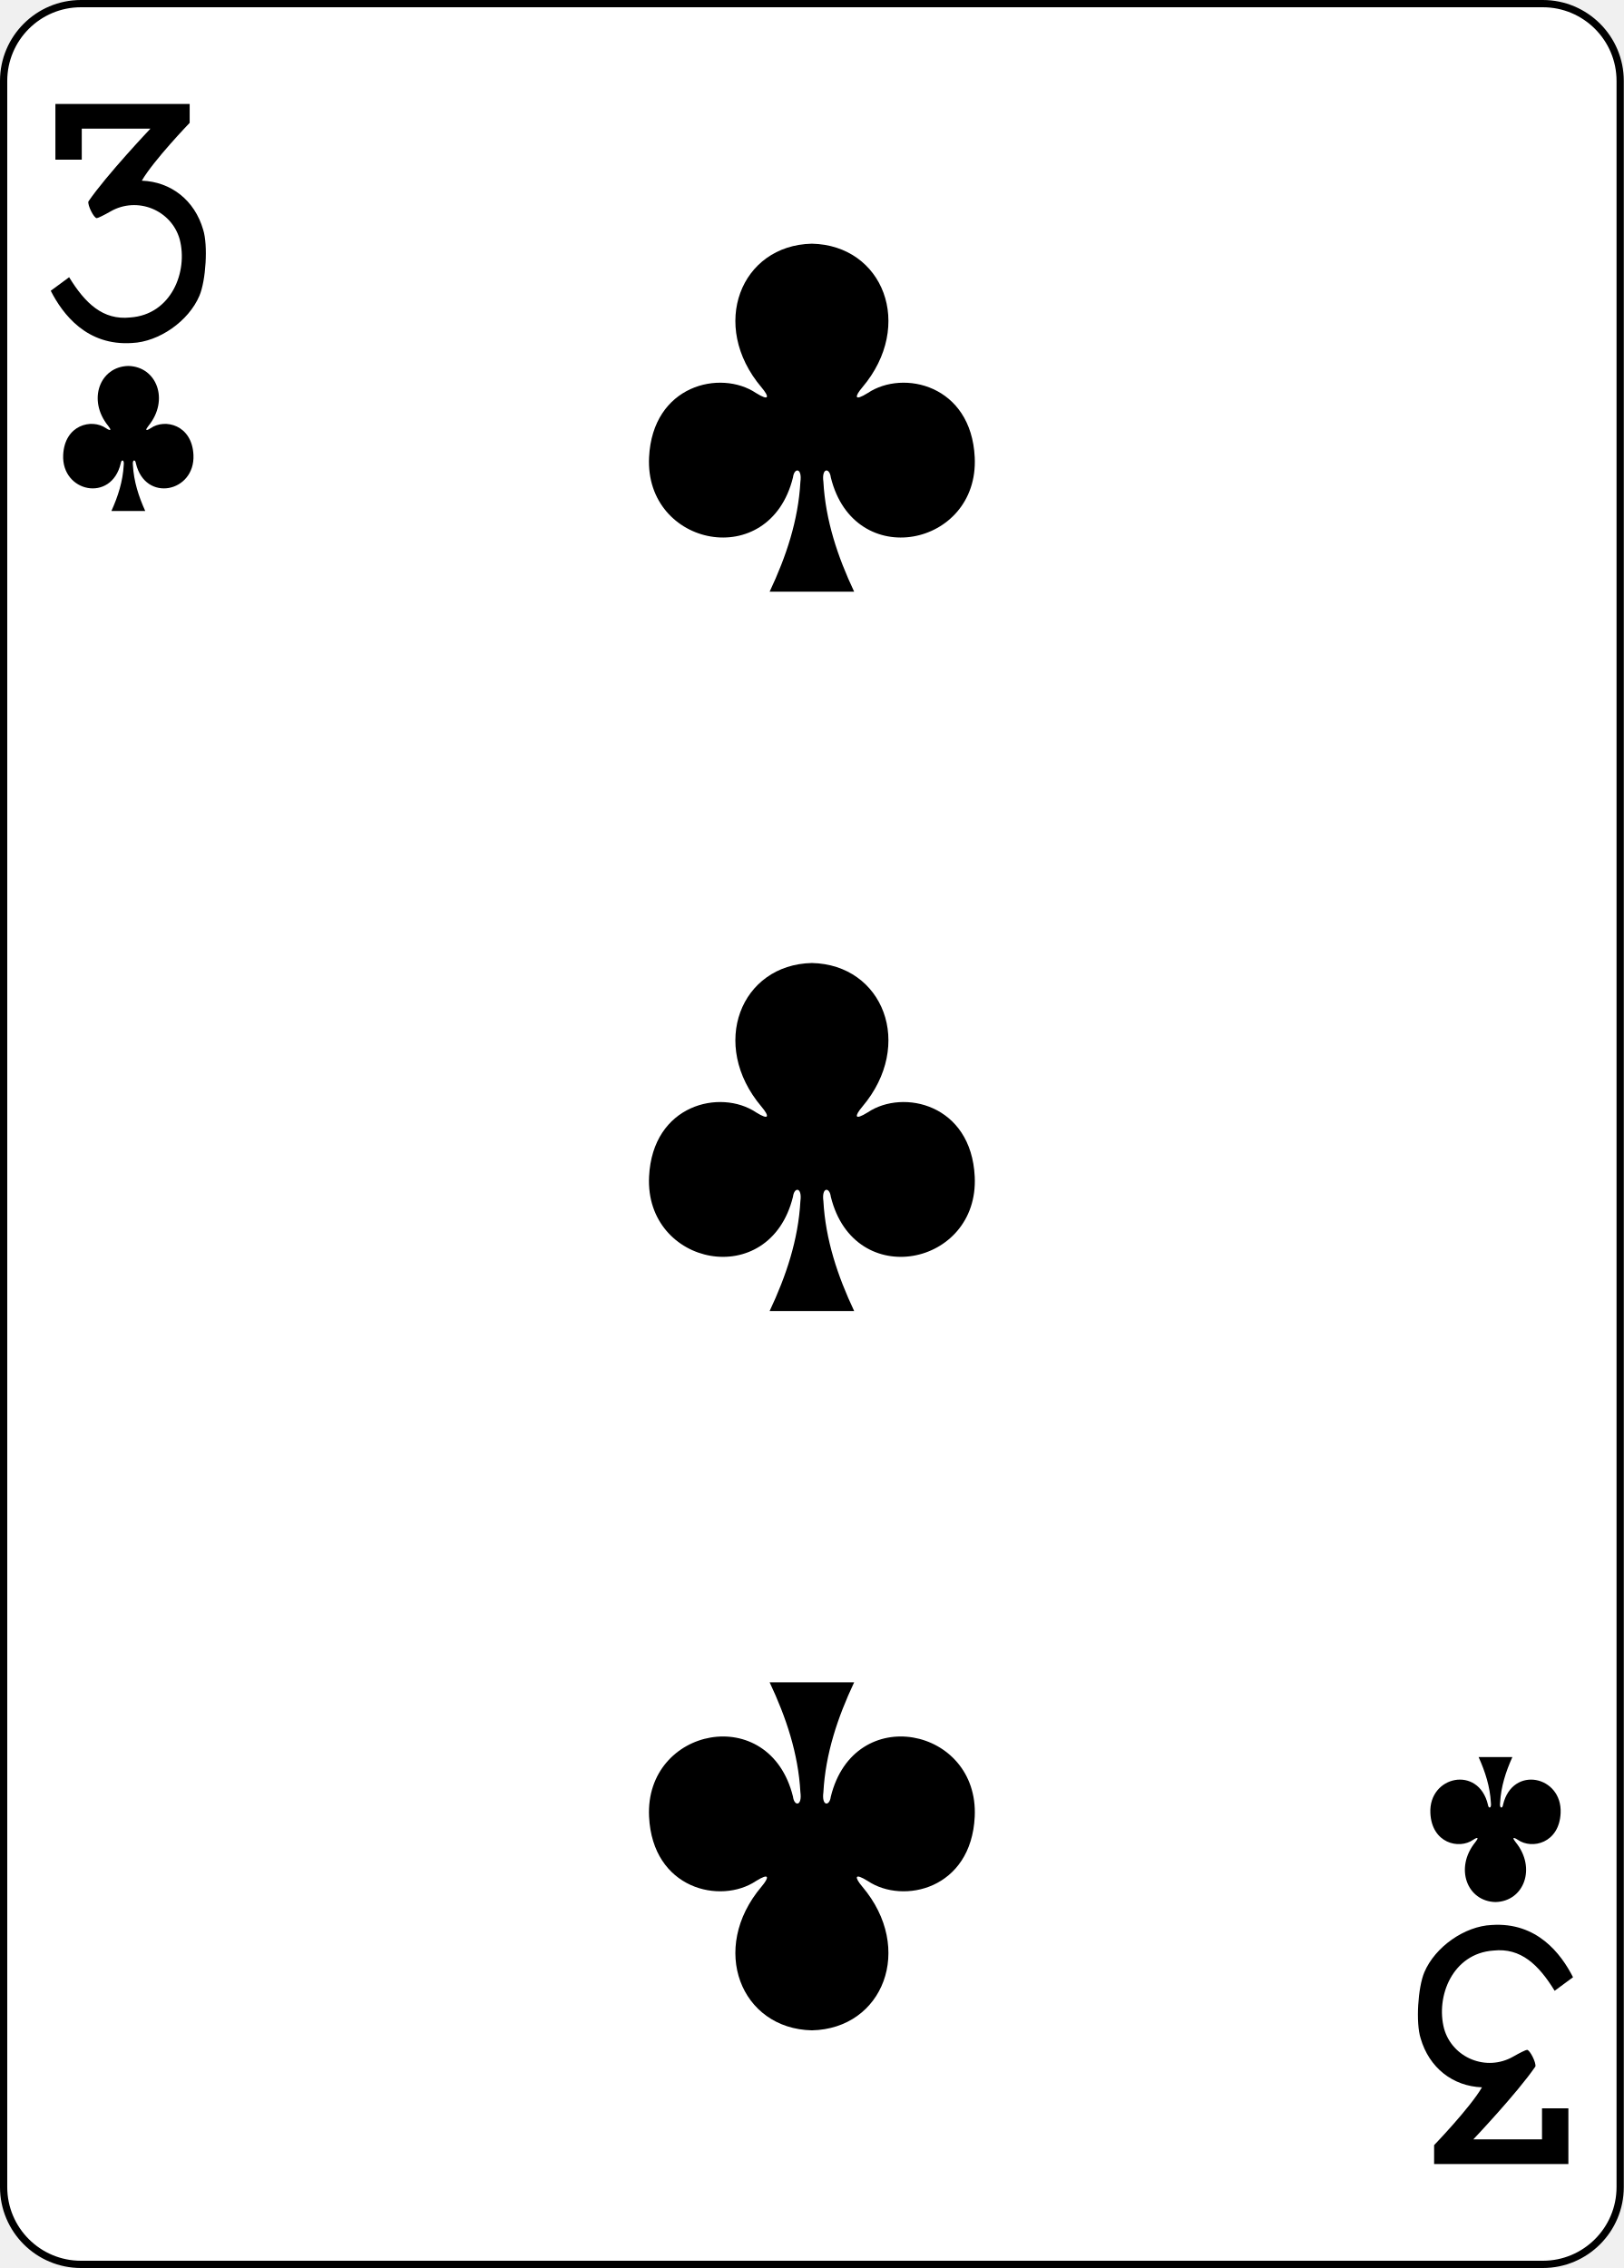
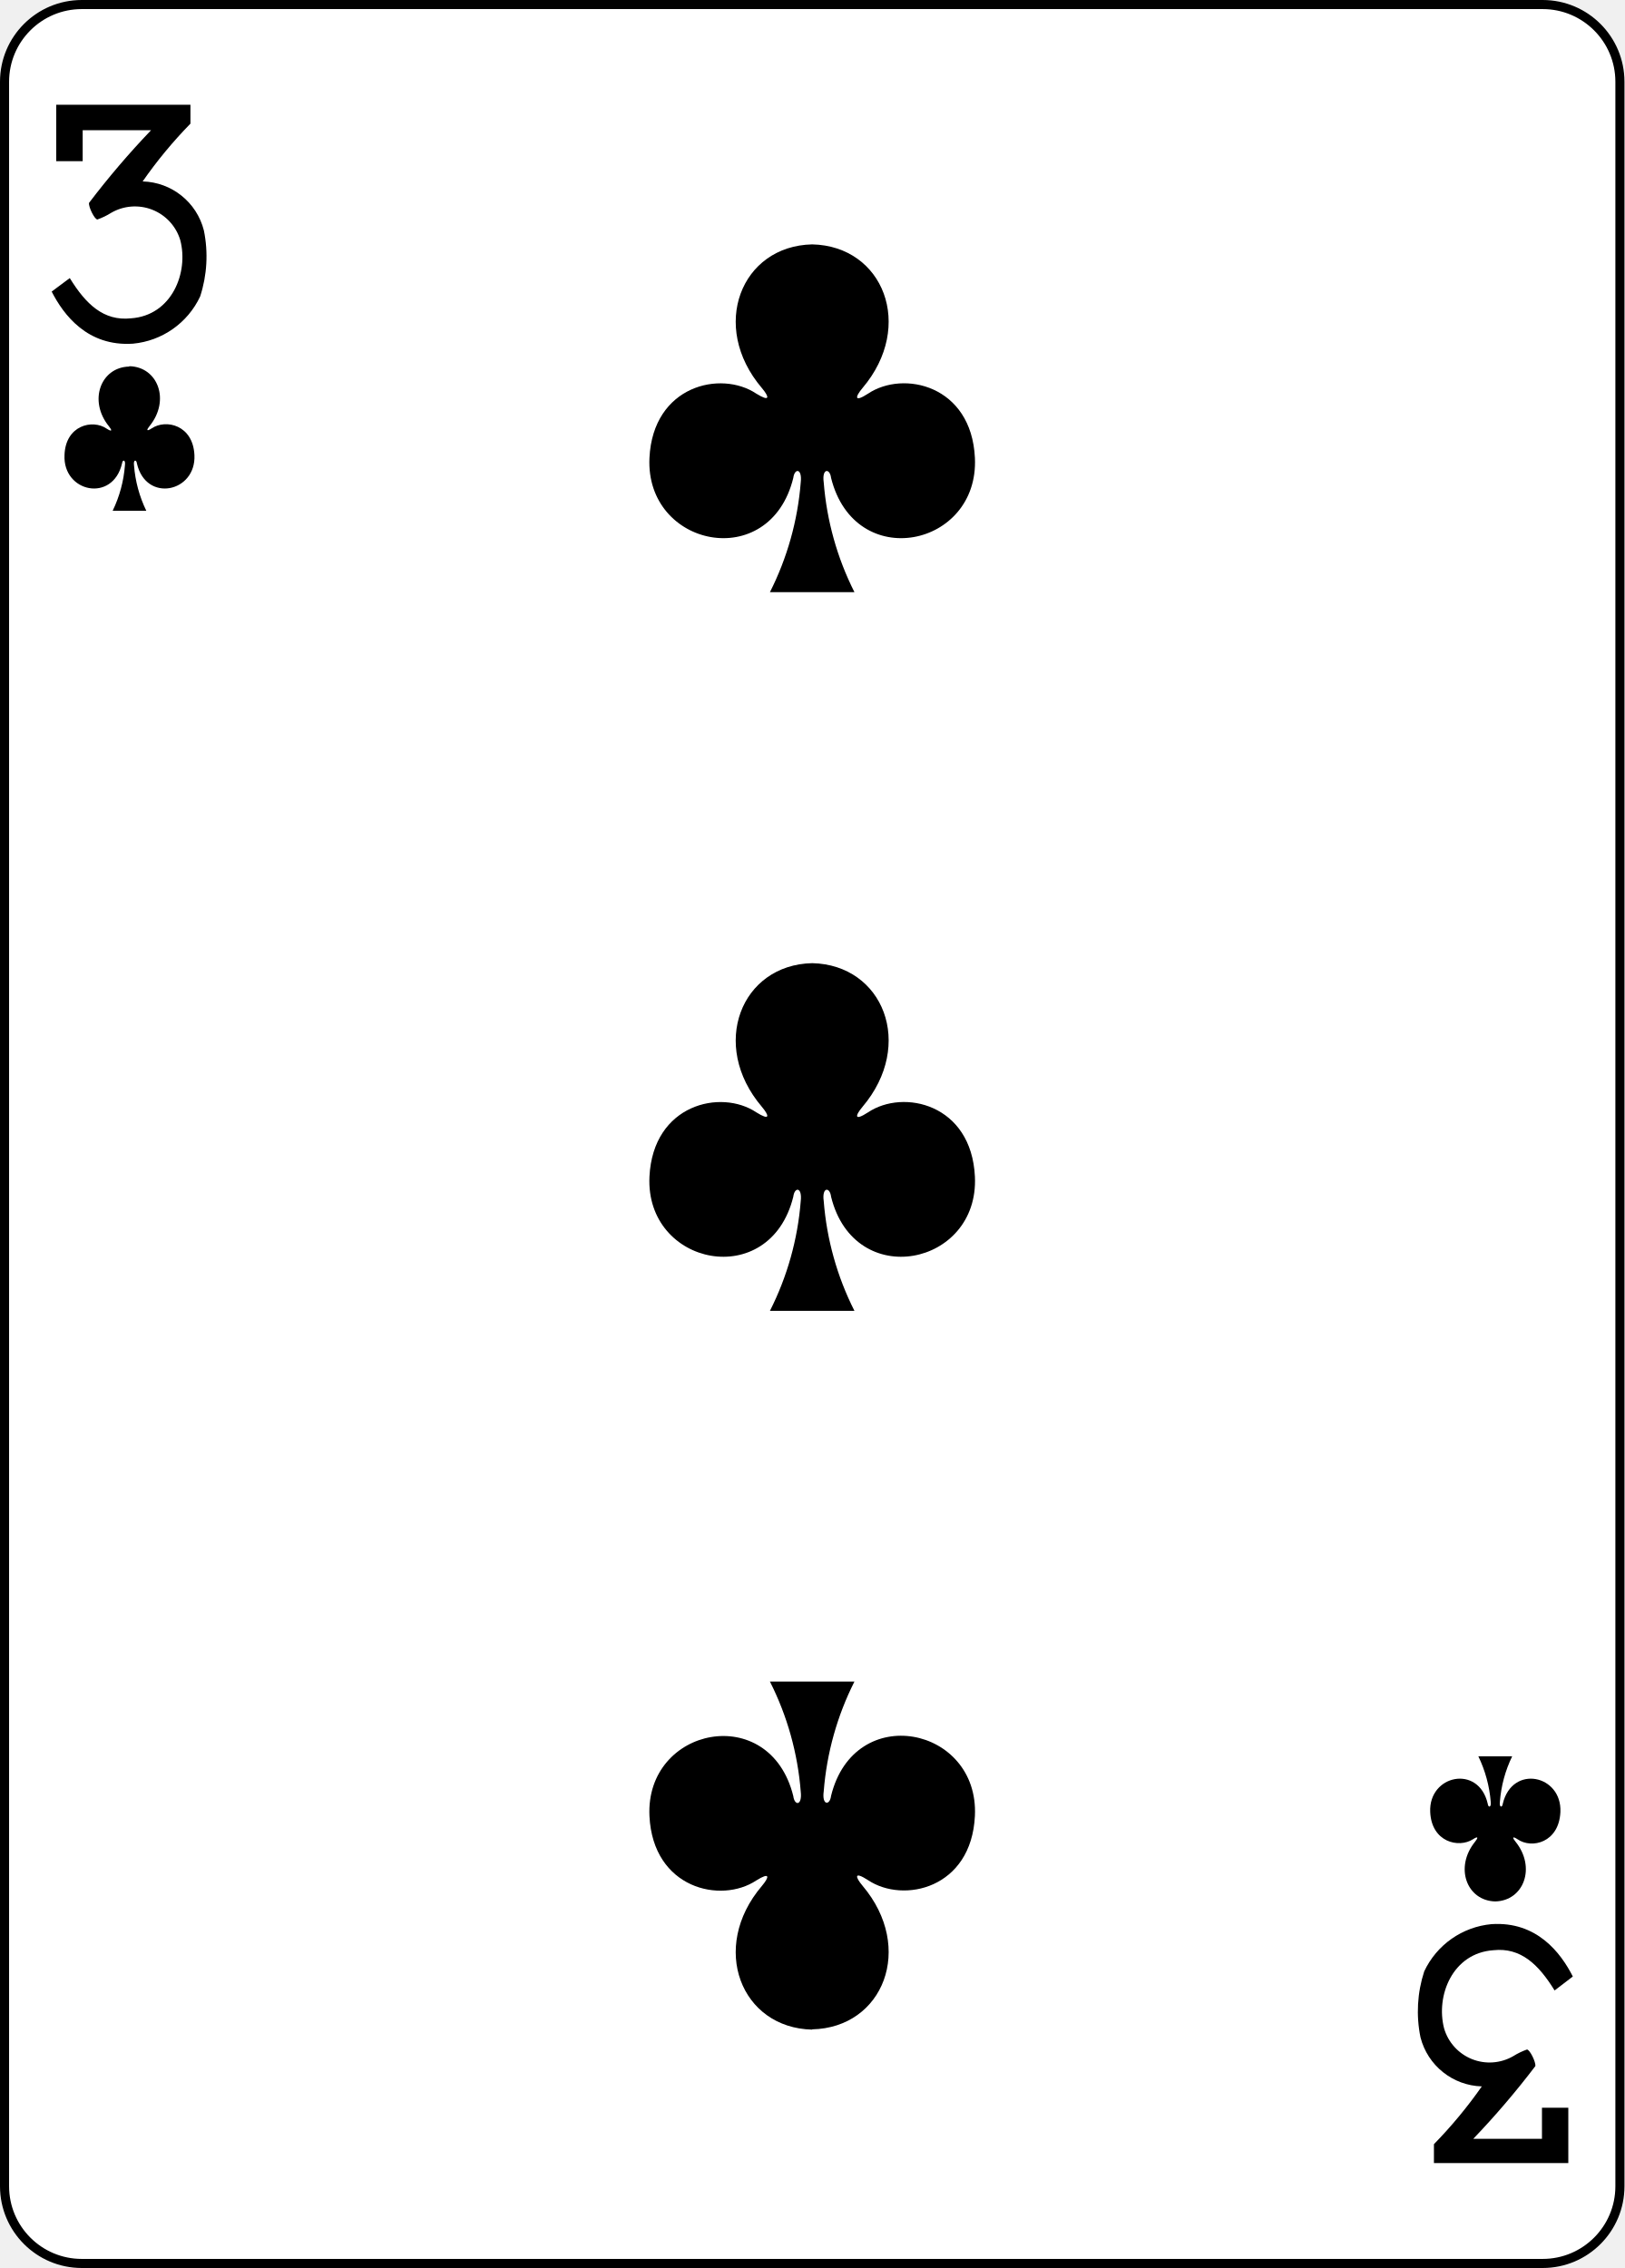
- <svg xmlns="http://www.w3.org/2000/svg" width="63mm" height="88mm" viewBox="0 0 223.228 311.811" id="svg4946" version="1.1">
-   <defs id="defs4948" />
-   <g id="layer1" transform="translate(121.2711,8.875195)">
-     <g id="g5431" transform="translate(-1112.757,1079.993)">
-       <g transform="matrix(0.9955377,0,0,0.9968013,732.7127,-1457.461)" id="layer1-33-1-4-5-7">
-         <rect ry="10.664" rx="10.678" style="display:inline;fill:#ffffff;fill-opacity:1;stroke:#000000;stroke-width:1.001;stroke-miterlimit:4;stroke-dasharray:none;stroke-opacity:1" id="rect6355-6-85-2-7-5" width="223.228" height="311.811" x="260.433" y="370.276" />
+ <svg xmlns="http://www.w3.org/2000/svg" id="svg4946" viewBox="0 0 178.79 249.65">
+   <defs>
+     <style>.cls-1{fill:#fff;stroke:#000;stroke-width:1px;}</style>
+   </defs>
+   <g id="layer1">
+     <g id="g5431">
+       <g id="layer1-33-1-4-5-7">
+         <rect id="rect6355-6-85-2-7-5" class="cls-1" x="0.5" y="0.5" width="177.79" height="248.65" rx="8.5" />
      </g>
-       <path style="display:inline;opacity:1" id="path147-0-8-1-6-7-2-5-9-2" d="m 1103.096,-1055.365 c -9.774,0.212 -14.157,11.217 -6.918,19.763 1.05,1.246 1.158,1.962 -0.765,0.764 -4.874,-3.259 -14.219,-1.117 -14.698,8.847 -0.591,12.277 16.563,15.814 19.784,2.76 0.17,-1.377 1.289,-1.346 1.02,0.609 -0.294,5.306 -1.951,10.266 -4.229,15.102 3.839,0 8.13,0 11.62,0 -2.278,-4.836 -3.935,-9.796 -4.229,-15.102 -0.27,-1.955 0.85,-1.986 1.02,-0.609 3.221,13.055 20.375,9.517 19.784,-2.76 -0.478,-9.964 -9.824,-12.107 -14.698,-8.847 -1.923,1.197 -1.815,0.482 -0.764,-0.764 7.239,-8.546 2.856,-19.551 -6.918,-19.763 0,-10e-5 0,0 -0.01,0 z" />
-       <path style="display:inline;opacity:1" id="path147-0-8-1-6-1-4-3-4-3" d="m 1103.096,-809.732 c -9.774,-0.212 -14.157,-11.217 -6.918,-19.763 1.05,-1.247 1.158,-1.962 -0.765,-0.765 -4.874,3.259 -14.219,1.117 -14.698,-8.847 -0.591,-12.277 16.563,-15.814 19.784,-2.76 0.17,1.377 1.29,1.346 1.02,-0.609 -0.294,-5.306 -1.951,-10.266 -4.229,-15.103 3.839,0 8.13,0 11.62,0 -2.278,4.836 -3.935,9.796 -4.229,15.103 -0.27,1.955 0.85,1.987 1.02,0.609 3.221,-13.055 20.375,-9.517 19.784,2.76 -0.478,9.964 -9.824,12.106 -14.698,8.847 -1.923,-1.197 -1.814,-0.482 -0.764,0.765 7.239,8.546 2.856,19.551 -6.918,19.763 0,6e-5 0,-5e-5 -0.01,0 z" />
-       <path style="display:inline;opacity:1" id="path147-0-8-1-6-1-1-0-4-8-8" d="m 1103.096,-956.471 c -9.774,0.212 -14.157,11.217 -6.918,19.763 1.05,1.247 1.158,1.962 -0.765,0.765 -4.874,-3.259 -14.219,-1.117 -14.698,8.847 -0.591,12.277 16.563,15.814 19.784,2.76 0.17,-1.377 1.289,-1.346 1.02,0.609 -0.294,5.306 -1.951,10.266 -4.229,15.103 3.839,0 8.13,0 11.62,0 -2.278,-4.836 -3.935,-9.796 -4.229,-15.103 -0.27,-1.955 0.85,-1.987 1.02,-0.609 3.221,13.055 20.375,9.517 19.784,-2.76 -0.478,-9.964 -9.824,-12.106 -14.698,-8.847 -1.923,1.197 -1.814,0.482 -0.764,-0.765 7.239,-8.546 2.856,-19.551 -6.918,-19.763 0,-6e-5 0,5e-5 -0.01,0 z" />
-       <path style="display:inline;opacity:1" id="path147-6-9-8-7-0-5-5-1-4" d="m 1197.078,-827.369 c 3.91,-0.088 5.663,-4.674 2.767,-8.235 -0.42,-0.519 -0.463,-0.817 0.306,-0.319 1.95,1.358 5.688,0.465 5.879,-3.686 0.236,-5.115 -6.625,-6.589 -7.913,-1.15 -0.068,0.574 -0.516,0.561 -0.408,-0.254 0.117,-2.211 0.78,-4.278 1.691,-6.293 -1.549,0 -3.099,0 -4.648,0 0.911,2.015 1.574,4.082 1.691,6.293 0.108,0.815 -0.34,0.828 -0.408,0.254 -1.288,-5.439 -8.15,-3.966 -7.913,1.15 0.191,4.152 3.93,5.044 5.879,3.686 0.769,-0.499 0.726,-0.201 0.306,0.319 -2.896,3.561 -1.142,8.146 2.767,8.235 10e-4,2e-5 0,-2e-5 0,0 z" />
-       <path style="display:inline;opacity:1" id="path147-6-9-8-7-4-5-8-2-3" d="m 1009.123,-1038.556 c -3.91,0.088 -5.663,4.674 -2.767,8.235 0.42,0.519 0.463,0.818 -0.306,0.319 -1.95,-1.358 -5.688,-0.465 -5.879,3.686 -0.236,5.115 6.625,6.589 7.914,1.15 0.068,-0.574 0.516,-0.561 0.408,0.254 -0.117,2.211 -0.78,4.277 -1.691,6.293 1.549,0 3.099,0 4.648,0 -0.911,-2.015 -1.574,-4.082 -1.691,-6.293 -0.108,-0.815 0.34,-0.828 0.408,-0.254 1.288,5.439 8.15,3.966 7.914,-1.15 -0.192,-4.152 -3.93,-5.044 -5.879,-3.686 -0.769,0.499 -0.726,0.201 -0.306,-0.319 2.896,-3.561 1.142,-8.146 -2.767,-8.235 -10e-4,0 0,0 0,0 z" />
-       <path style="opacity:1" id="path17-9-7-6-4" d="m 998.461,-1048.892 2.529,-1.863 c 2.195,3.579 4.65,5.936 8.405,5.532 5.634,-0.388 7.969,-6.301 6.79,-10.758 -1.14,-3.998 -5.806,-5.945 -9.515,-3.814 -0.875,0.505 -1.72,0.917 -1.885,0.917 -0.389,0 -1.27,-1.754 -1.149,-2.289 2.489,-3.64 8.535,-10.018 8.535,-10.018 l -9.445,0 0,4.271 -3.625,0 0,-7.663 18.459,0 0,2.6 c 0,0 -4.946,5.136 -6.58,7.949 4.025,0.147 7.27,2.702 8.435,6.74 0.68,2.126 0.375,6.989 -0.515,9.085 -1.486,3.494 -5.545,6.329 -9.255,6.492 -6.23,0.419 -9.534,-3.951 -11.184,-7.183 l 0,0 z m 0,0" />
-       <path style="opacity:1" id="path17-5-0-1-5-7" d="m 1207.737,-817.033 -2.529,1.863 c -2.195,-3.579 -4.65,-5.936 -8.405,-5.531 -5.634,0.388 -7.969,6.301 -6.79,10.757 1.14,3.998 5.806,5.945 9.515,3.814 0.875,-0.505 1.72,-0.918 1.885,-0.918 0.389,0 1.27,1.754 1.149,2.289 -2.489,3.64 -8.535,10.018 -8.535,10.018 l 9.445,0 0,-4.271 3.625,0 0,7.663 -18.459,0 0,-2.6 c 0,0 4.946,-5.136 6.58,-7.949 -4.025,-0.147 -7.27,-2.702 -8.435,-6.74 -0.68,-2.126 -0.375,-6.989 0.514,-9.086 1.486,-3.494 5.545,-6.329 9.255,-6.492 6.229,-0.419 9.534,3.951 11.184,7.183 l 0,0 z m 0,0" />
+       <path id="path147-0-8-1-6-7-2-5-9-2" d="M89.29,26.8c-7.82.17-11.33,9-5.54,15.81.84,1,.93,1.57-.61.62-3.9-2.61-11.37-.9-11.76,7.07C70.91,60.12,84.63,63,87.21,52.51c.14-1.1,1-1.08.82.49a32.48,32.48,0,0,1-3.39,12.08h9.3A32.47,32.47,0,0,1,90.56,53c-.22-1.57.68-1.59.81-.49C94,63,107.67,60.12,107.2,50.3c-.38-8-7.86-9.68-11.76-7.07-1.54,1-1.45.38-.61-.62,5.79-6.83,2.28-15.64-5.54-15.81Z" transform="translate(0.1 0.1)" />
+       <path id="path147-0-8-1-6-1-4-3-4-3" d="M89.29,223.31c-7.82-.17-11.33-9-5.54-15.81.84-1,.93-1.57-.61-.61-3.9,2.6-11.37.89-11.76-7.08-.47-9.82,13.25-12.65,15.83-2.21.14,1.1,1,1.08.82-.49A32.48,32.48,0,0,0,84.64,185h9.3a32.47,32.47,0,0,0-3.38,12.08c-.22,1.57.68,1.59.81.49,2.58-10.44,16.3-7.61,15.83,2.21-.38,8-7.86,9.68-11.76,7.08-1.54-1-1.45-.39-.61.61,5.79,6.84,2.28,15.64-5.54,15.81Z" transform="translate(0.1 0.1)" />
+       <path id="path147-0-8-1-6-1-1-0-4-8-8" d="M89.29,105.92c-7.82.17-11.33,9-5.54,15.81.84,1,.93,1.57-.61.61-3.9-2.61-11.37-.89-11.76,7.08-.47,9.82,13.25,12.65,15.83,2.21.14-1.11,1-1.08.82.48a32.38,32.38,0,0,1-3.39,12.08h9.3a32.36,32.36,0,0,1-3.38-12.08c-.22-1.56.68-1.59.81-.48,2.58,10.44,16.3,7.61,15.83-2.21-.38-8-7.86-9.69-11.76-7.08-1.54,1-1.45.39-.61-.61,5.79-6.84,2.28-15.64-5.54-15.81Z" transform="translate(0.1 0.1)" />
+       <path id="path147-6-9-8-7-0-5-5-1-4" d="M164.47,209.2c3.13-.07,4.53-3.74,2.22-6.59-.34-.41-.37-.65.24-.25,1.56,1.08,4.55.37,4.71-3,.18-4.09-5.3-5.27-6.34-.92-.05.46-.41.45-.32-.21a13.88,13.88,0,0,1,1.35-5h-3.72a14.1,14.1,0,0,1,1.36,5c.08.66-.28.67-.33.21-1-4.35-6.52-3.17-6.33.92.15,3.32,3.14,4,4.7,3,.62-.4.58-.16.25.25-2.32,2.85-.92,6.52,2.21,6.59Z" transform="translate(0.1 0.1)" />
+       <path id="path147-6-9-8-7-4-5-8-2-3" d="M14.11,40.25C11,40.32,9.58,44,11.9,46.84c.33.41.37.65-.25.25C10.09,46,7.1,46.72,7,50c-.19,4.09,5.3,5.27,6.33.92.05-.46.41-.45.32.2a13.88,13.88,0,0,1-1.35,5H16a13.88,13.88,0,0,1-1.35-5c-.09-.65.27-.66.32-.2,1,4.35,6.52,3.17,6.33-.92-.15-3.32-3.14-4-4.7-2.95-.61.4-.58.16-.24-.25,2.31-2.85.91-6.52-2.22-6.59Z" transform="translate(0.1 0.1)" />
+       <path id="path17-9-7-6-4" d="M5.58,32l2-1.49c1.76,2.86,3.72,4.75,6.73,4.43,4.51-.31,6.37-5.05,5.43-8.61a5.21,5.21,0,0,0-7.61-3,7.6,7.6,0,0,1-1.51.73c-.31,0-1-1.4-.92-1.83a92.72,92.72,0,0,1,6.83-8H9v3.41H6.09V11.43H20.86v2.08a49.78,49.78,0,0,0-5.26,6.36,7.15,7.15,0,0,1,6.74,5.4,14.23,14.23,0,0,1-.41,7.26,9.1,9.1,0,0,1-7.4,5.2c-5,.33-7.63-3.16-8.95-5.75Z" transform="translate(0.1 0.1)" />
+       <path id="path17-5-0-1-5-7" d="M173,217.47,171,219c-1.76-2.86-3.72-4.75-6.73-4.43-4.5.31-6.37,5-5.43,8.61a5.21,5.21,0,0,0,7.61,3.05,7.6,7.6,0,0,1,1.51-.73c.31,0,1,1.4.92,1.83a92.72,92.72,0,0,1-6.83,8h7.56v-3.42h2.9V238H157.72v-2.08a50.46,50.46,0,0,0,5.27-6.36,7.18,7.18,0,0,1-6.75-5.4,14.23,14.23,0,0,1,.41-7.26,9.11,9.11,0,0,1,7.4-5.2c5-.33,7.63,3.16,8.95,5.75Z" transform="translate(0.1 0.1)" />
    </g>
  </g>
</svg>
